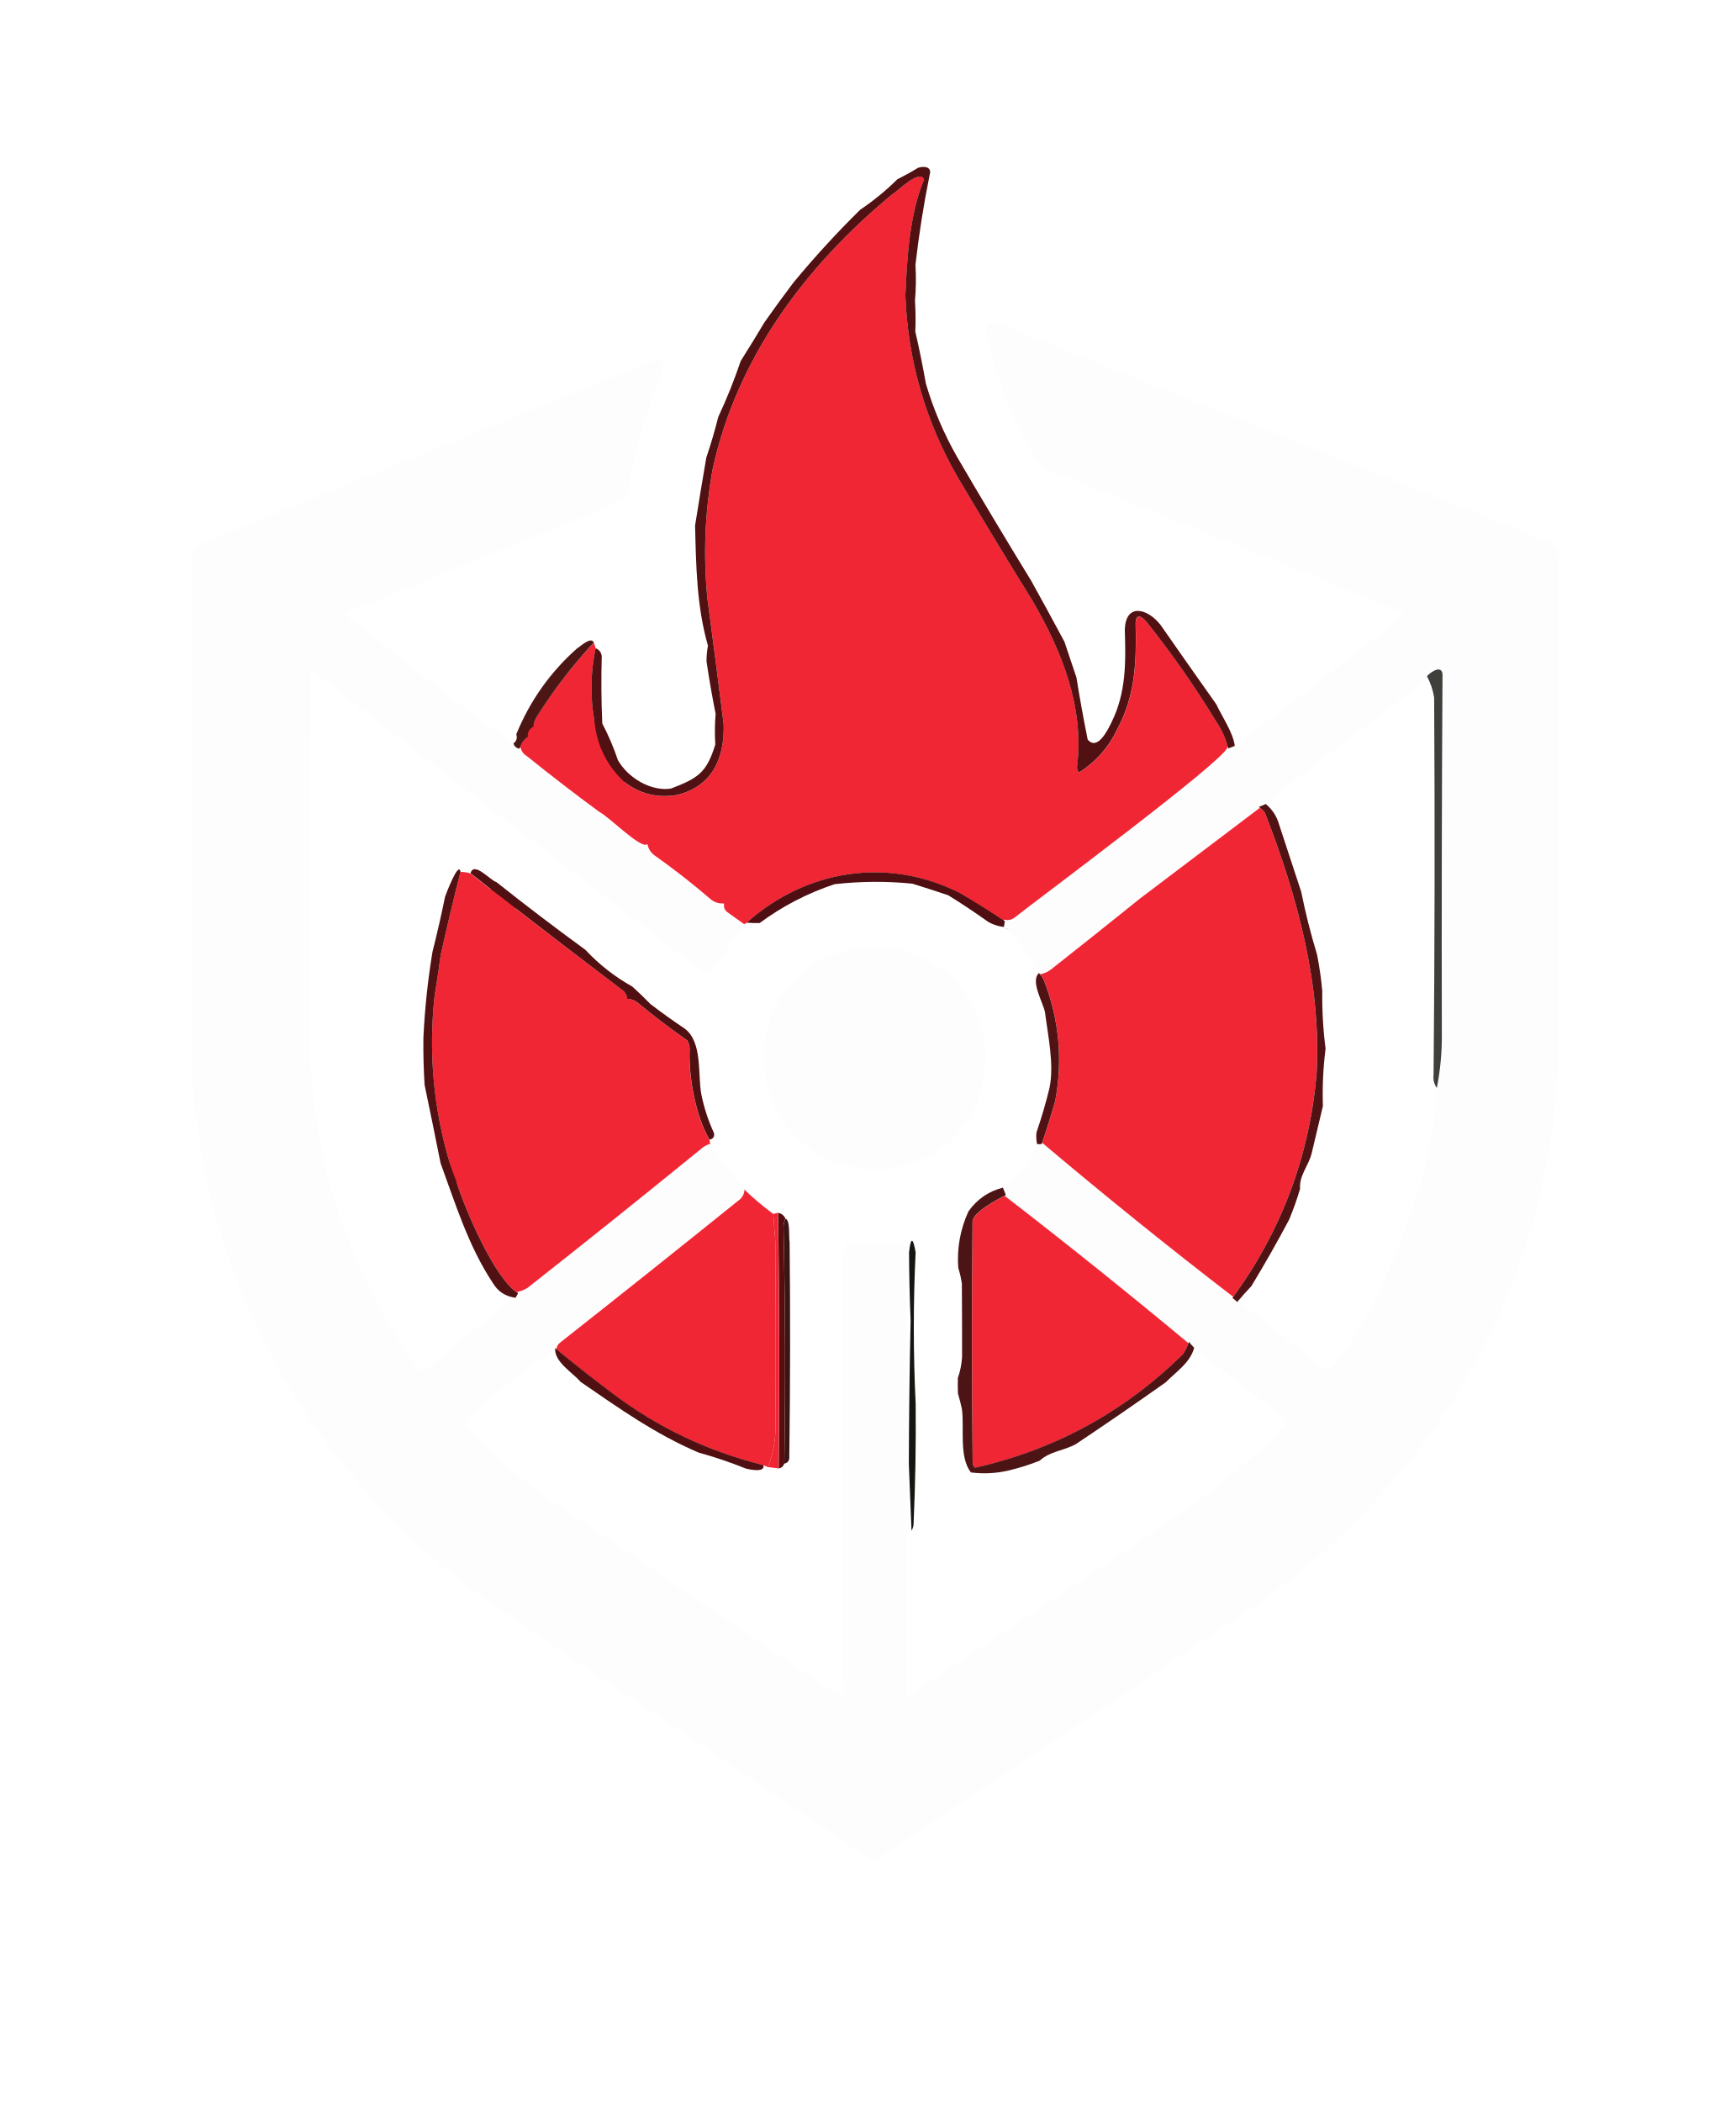
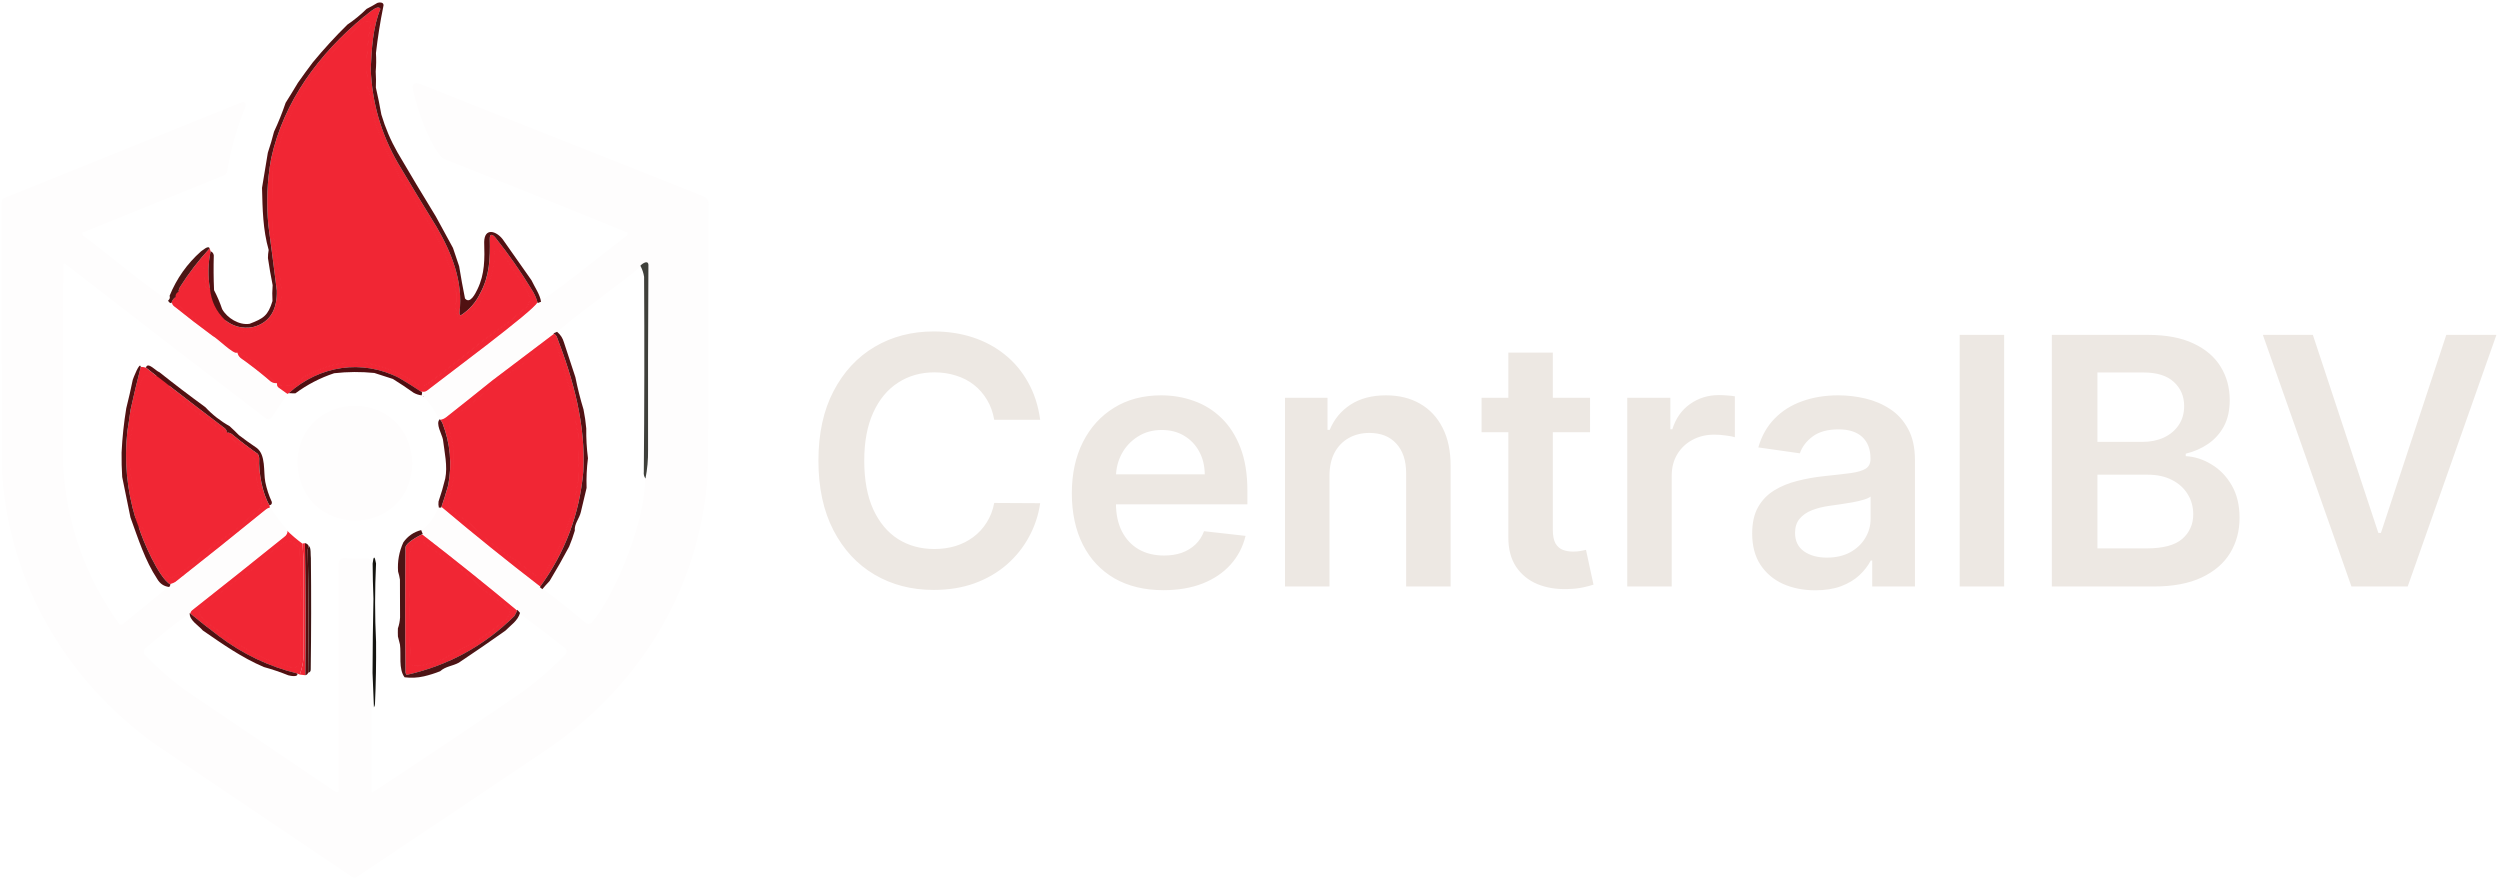
- <svg xmlns="http://www.w3.org/2000/svg" width="332" height="402" viewBox="0 0 332 402" fill="none">
+ <svg xmlns="http://www.w3.org/2000/svg" width="925" height="326" viewBox="36 31 925 326" fill="none">
  <path d="M192.412 228.577C204.254 237.721 215.917 247.074 227.42 256.648C227.15 257.468 226.77 258.248 226.3 258.968C215.097 270.013 201.824 277.265 186.49 280.717C186.17 280.406 186.03 280.006 186.05 279.546C185.88 264.21 185.88 248.865 186.03 233.529C186.24 231.788 190.911 229.287 192.412 228.577ZM187.32 253.006C187.41 260.849 187.61 268.692 187.921 276.525C188.601 277.705 190.441 277.415 191.561 277.405C194.422 276.595 197.283 275.735 200.123 274.814C203.744 272.553 207.505 270.543 211.386 268.782C215.597 266.091 219.608 263.16 223.419 259.969C225.359 257.378 224.959 256.848 222.649 254.867C220.088 253.066 217.558 251.236 215.057 249.365C212.106 246.324 208.936 243.533 205.555 240.982C201.054 237.871 196.643 234.649 192.332 231.318C189.581 230.938 188.171 233.059 187.66 235.49C187.72 241.322 187.6 247.164 187.32 253.006Z" fill-rule="evenodd" clip-rule="evenodd" fill="#F12634" />
  <path d="M119.963 190.99C120.693 191.04 121.343 191.28 121.922 191.72C124.991 194.271 128.16 196.691 131.429 198.972C131.699 199.442 131.859 199.942 131.899 200.482C131.649 205.693 132.999 213.464 135.698 217.955C135.758 218.295 135.818 218.645 135.888 218.985C135.318 219.145 134.808 219.415 134.368 219.795C123.332 228.797 112.225 237.689 101.049 246.49C100.439 246.86 99.789 247.14 99.1 247.31C94.711 244.79 88.783 230.957 87.283 225.887C87.963 225.837 88.513 226.067 88.933 226.577C89.573 228.527 90.292 230.447 91.112 232.338C92.192 234.228 97.1 245.22 99.279 244.81C100.209 244.38 101.129 243.93 102.049 243.48C106.357 240.579 110.346 237.299 114.025 233.628C117.504 231.057 120.993 228.497 124.502 225.957C126.841 223.616 129.32 221.446 131.949 219.445C134.319 216.485 131.809 212.624 131.12 209.464C130.94 206.853 130.8 204.243 130.72 201.632C128.79 198.902 126.391 196.651 123.552 194.881C122.232 193.671 121.043 192.37 119.963 190.99Z" fill-rule="evenodd" clip-rule="evenodd" fill="#F12634" />
  <path d="M138.207 173.036C136.187 170.846 134.107 168.696 131.967 166.576C130.167 165.636 125.617 161.146 123.627 161.766C122.107 162.316 116.247 156.336 114.487 155.476C115.157 154.146 112.587 152.646 111.937 151.676C109.787 150.066 107.617 148.516 105.417 147.006C103.277 144.815 101.597 144.145 100.927 140.895C100.867 139.985 101.227 139.345 102.007 138.965C102.677 138.925 103.177 138.615 103.517 138.035C105.237 135.425 107.017 132.875 108.877 130.375C110.037 128.985 110.947 129.085 111.617 130.665C111.637 132.905 111.827 135.125 112.197 137.335C112.517 137.965 113.007 138.165 113.687 137.925C114.137 142.415 115.977 146.215 119.207 149.346C119.147 152.936 124.997 153.106 127.487 153.836C129.807 153.486 131.987 152.756 134.047 151.636C138.177 149.476 140.457 142.865 140.147 138.455C139.417 131.425 138.367 124.435 137.007 117.495C136.797 109.815 136.677 102.145 136.657 94.465C137.937 90.225 139.097 85.935 140.107 81.615C141.347 78.315 142.697 75.055 144.147 71.835C146.377 67.704 148.787 63.704 151.367 59.844C151.947 59.084 152.617 58.404 153.377 57.824C157.277 51.214 163.468 45.744 168.898 40.394C169.768 39.324 172.018 37.964 173.098 39.444C172.298 44.734 171.778 50.064 171.518 55.424C171.818 58.104 172.008 60.784 172.078 63.474C172.978 65.714 173.408 68.024 173.388 70.424C173.898 72.775 174.478 75.105 175.128 77.415C176.168 79.775 177.098 82.175 177.908 84.615C180.128 88.755 182.228 92.945 184.218 97.205C185.168 98.285 186.068 99.415 186.908 100.585C191.618 108.625 196.708 116.425 200.708 124.885C201.008 126.695 201.658 128.365 202.678 129.895C203.478 132.875 204.158 135.875 204.718 138.925C204.888 140.755 204.828 142.595 204.528 144.425C205.338 147.996 204.718 150.166 209.338 147.726C212.658 144.515 215.138 140.725 216.758 136.375C216.988 135.015 217.378 133.715 217.938 132.455C218.178 129.695 219.528 127.215 218.728 124.385C219.438 121.255 222.138 125.595 223.048 126.395C225.118 129.635 227.268 132.805 229.498 135.925C230.898 139.065 233.288 140.905 230.948 144.365C228.768 146.196 226.608 148.046 224.478 149.936C221.278 152.126 218.138 154.386 215.058 156.716C208.798 161.756 202.478 166.716 196.098 171.596C194.618 172.476 192.778 174.426 190.928 173.466C185.038 169.296 178.548 166.566 171.448 165.276C163.088 164.286 155.937 166.356 148.657 170.286C147.017 171.646 145.237 172.806 143.337 173.776C141.557 173.806 139.847 173.556 138.207 173.036ZM201.728 216.986C202.538 213.846 203.288 210.676 203.978 207.496C203.988 204.176 203.968 200.836 203.908 197.486C203.278 194.776 202.688 192.066 202.148 189.346C202.048 186.876 203.118 185.056 205.358 183.876C211.718 180.076 216.638 174.486 222.568 170.076C225.118 168.626 227.558 167.006 229.888 165.226C232.388 162.736 235.058 160.456 237.878 158.396C240.808 156.496 242.168 159.216 242.868 161.616C244.078 165.976 245.378 170.316 246.778 174.636C247.358 177.646 248.058 180.636 248.868 183.596C248.848 186.286 249.188 188.916 249.898 191.506C250.068 195.156 250.178 198.826 250.228 202.486C249.988 204.776 249.858 207.076 249.858 209.376C249.238 211.986 248.878 214.636 248.768 217.326C247.248 222.037 245.588 226.707 243.768 231.327C242.038 235.137 240.078 238.817 237.888 242.377C236.888 243.867 235.568 244.307 233.918 243.707C231.738 242.227 229.668 240.597 227.708 238.837C225.198 237.347 222.778 235.737 220.428 234.017C216.678 231.207 213.188 228.107 209.938 224.707C207.768 223.137 205.598 221.577 203.418 220.017C202.558 219.177 201.988 218.167 201.728 216.986ZM94.057 170.216C95.537 171.306 96.987 172.416 98.407 173.566C97.447 175.106 100.767 176.846 101.507 177.916C106.987 182.116 112.487 186.256 118.037 190.336C118.627 190.706 119.267 190.936 119.957 190.996C121.037 192.376 122.227 193.676 123.547 194.886C126.387 196.656 128.787 198.906 130.717 201.636C130.797 204.246 130.937 206.856 131.117 209.466C131.807 212.626 134.317 216.486 131.947 219.447C129.317 221.447 126.837 223.617 124.497 225.957C120.987 228.497 117.497 231.057 114.017 233.627C110.337 237.297 106.347 240.577 102.037 243.477C101.117 243.927 100.197 244.377 99.267 244.807C97.087 245.217 92.177 234.227 91.097 232.337C90.277 230.447 89.557 228.527 88.917 226.577C88.497 226.067 87.947 225.837 87.267 225.887C86.877 224.907 86.517 223.927 86.167 222.937C87.027 222.897 87.327 222.437 87.077 221.547C86.407 218.857 85.737 216.166 85.057 213.486C84.787 210.146 84.457 206.806 84.037 203.486C83.927 200.156 83.937 196.826 84.087 193.496C84.847 190.886 85.167 188.216 85.077 185.496C85.727 181.886 86.467 178.276 87.267 174.666C87.777 173.266 88.367 171.916 89.047 170.596C90.557 168.906 92.417 171.686 94.057 170.216ZM109.857 258.017C109.987 256.797 110.517 255.797 111.467 255.007C117.487 250.627 122.997 245.577 129.357 241.667C132.687 238.347 136.197 235.277 139.897 232.447C140.987 231.747 142.167 231.337 143.447 231.197C144.617 231.967 145.767 232.767 146.897 233.607C147.027 239.237 147.217 244.867 147.457 250.487C147.147 258.487 146.997 266.487 147.017 274.497C147.377 277.147 146.237 278.277 143.617 277.857C140.637 276.817 137.627 275.827 134.597 274.897C129.667 272.667 124.977 270.037 120.497 267.007C117.977 265.157 115.427 263.337 112.867 261.547C111.537 260.627 110.537 259.447 109.857 258.017ZM187.308 252.987C187.588 247.147 187.708 241.307 187.648 235.477C188.158 233.047 189.568 230.927 192.318 231.307C196.628 234.637 201.038 237.857 205.538 240.967C208.918 243.517 212.088 246.307 215.038 249.347C217.538 251.217 220.068 253.047 222.628 254.847C224.938 256.827 225.338 257.357 223.398 259.947C219.588 263.137 215.578 266.067 211.368 268.757C207.488 270.517 203.728 272.527 200.108 274.787C197.268 275.707 194.408 276.567 191.548 277.377C190.428 277.387 188.588 277.677 187.908 276.497C187.598 268.667 187.398 260.827 187.308 252.987Z" fill-rule="evenodd" clip-rule="evenodd" fill="#F12634" stroke-width="0.5" stroke="#F12634" />
  <path d="M234.956 143.148C233.976 145.958 199.274 171.709 194.084 175.8C193.504 176.18 192.864 176.31 192.184 176.2C189.404 174.329 186.554 172.549 183.654 170.839C169.893 163.819 154.203 166.279 142.812 176.5C142.562 176.63 142.312 176.75 142.062 176.88C141.022 176.13 139.972 175.38 138.902 174.619C138.412 174.219 138.192 173.699 138.222 173.069C139.862 173.589 141.572 173.839 143.352 173.809C145.252 172.839 147.032 171.679 148.672 170.319C155.953 166.389 163.103 164.319 171.463 165.309C178.564 166.599 185.054 169.329 190.944 173.499C192.794 174.459 194.634 172.509 196.114 171.629C202.495 166.749 208.815 161.789 215.075 156.748C218.155 154.418 221.295 152.158 224.495 149.968C226.626 148.078 228.786 146.228 230.966 144.398C233.306 140.938 230.916 139.097 229.516 135.957C227.286 132.837 225.135 129.667 223.065 126.427C222.155 125.627 219.455 121.286 218.745 124.417C219.545 127.247 218.195 129.727 217.955 132.487C217.395 133.747 217.005 135.047 216.775 136.407C215.155 140.758 212.675 144.548 209.355 147.758C204.735 150.198 205.355 148.028 204.545 144.458C204.845 142.628 204.905 140.788 204.735 138.957C204.175 135.907 203.495 132.907 202.695 129.927C201.675 128.397 201.025 126.727 200.725 124.917C196.724 116.456 191.634 108.656 186.924 100.615C186.084 99.445 185.184 98.315 184.234 97.235C182.244 92.975 180.144 88.785 177.924 84.644C177.114 82.204 176.183 79.804 175.143 77.444C174.493 75.134 173.913 72.804 173.403 70.454C173.423 68.053 172.993 65.743 172.093 63.503C172.023 60.813 171.833 58.133 171.533 55.453C171.793 50.092 172.313 44.762 173.113 39.472C172.033 37.992 169.783 39.352 168.913 40.422C163.483 45.772 157.293 51.242 153.393 57.853C152.633 58.433 151.963 59.113 151.382 59.873C148.802 63.733 146.392 67.733 144.162 71.864C142.712 75.084 141.362 78.344 140.122 81.644C139.112 85.964 137.952 90.255 136.672 94.495C136.692 102.175 136.812 109.846 137.022 117.526C138.382 124.467 139.432 131.457 140.162 138.487C140.472 142.898 138.192 149.508 134.062 151.668C132.002 152.788 129.822 153.518 127.501 153.868C125.011 153.138 119.161 152.968 119.221 149.378C122.251 151.818 125.681 152.708 129.512 152.038C136.222 150.418 138.622 145.028 138.422 138.517C137.422 130.497 136.382 122.486 135.312 114.486C134.492 106.166 134.832 97.895 136.322 89.675C141.012 68.363 154.033 50.932 170.623 37.202C171.693 36.622 175.803 32.291 176.764 34.291C173.963 41.022 173.503 49.272 173.183 56.513C173.663 68.954 177.014 80.554 183.234 91.335C187.934 99.275 192.704 107.156 197.564 114.996C203.125 124.577 207.425 135.267 206.035 146.568C205.975 147.028 206.105 147.418 206.425 147.738C209.665 145.668 212.115 142.878 213.765 139.377C217.175 132.947 217.395 126.607 217.235 119.486C217.155 117.066 218.475 117.826 219.465 119.116C224.265 125.137 228.656 131.447 232.666 138.027C233.736 139.607 234.496 141.318 234.956 143.148Z" fill-rule="evenodd" clip-rule="evenodd" fill="#F12634" />
  <path d="M240.763 154.328C241.273 154.608 241.683 155.008 241.983 155.508C248.124 171.33 252.805 188.373 251.825 205.495C250.425 221.237 245.064 235.479 235.743 248.231C223.351 238.7 211.189 228.898 199.247 218.807C200.197 216.067 201.068 213.286 201.858 210.476C203.298 202.685 202.608 195.094 199.767 187.702C199.527 187.102 199.177 186.562 198.737 186.092C199.537 185.982 200.267 185.672 200.908 185.172C206.618 180.671 212.299 176.141 217.96 171.58C225.571 165.829 233.172 160.078 240.763 154.328ZM201.738 216.997C201.998 218.177 202.568 219.187 203.428 220.027C205.608 221.587 207.779 223.148 209.949 224.718C213.199 228.118 216.69 231.219 220.44 234.029C222.791 235.749 225.211 237.36 227.721 238.85C229.682 240.61 231.752 242.24 233.932 243.721C235.583 244.321 236.903 243.881 237.903 242.39C240.093 238.83 242.053 235.149 243.784 231.339C245.604 226.718 247.264 222.047 248.784 217.337C248.894 214.646 249.255 211.996 249.875 209.386C249.875 207.085 250.005 204.785 250.245 202.495C250.195 198.834 250.085 195.164 249.915 191.513C249.205 188.923 248.864 186.292 248.884 183.602C248.074 180.641 247.374 177.651 246.794 174.641C245.394 170.32 244.094 165.979 242.884 161.619C242.184 159.218 240.823 156.498 237.893 158.398C235.072 160.459 232.402 162.739 229.902 165.229C227.571 167.009 225.131 168.63 222.581 170.08C216.65 174.491 211.729 180.081 205.368 183.882C203.128 185.062 202.058 186.882 202.158 189.353C202.698 192.073 203.288 194.783 203.918 197.494C203.978 200.844 203.998 204.185 203.988 207.505C203.298 210.686 202.548 213.856 201.738 216.997ZM142.139 227.268C143.939 229.018 145.86 230.649 147.9 232.159C148.02 233.929 148.16 235.699 148.3 237.48C148.38 248.811 148.39 260.153 148.32 271.495C148.48 274.635 148.01 277.675 146.91 280.596C146.6 280.466 146.29 280.336 145.98 280.206C135.358 277.575 125.697 272.965 116.975 266.354C113.295 263.593 109.694 260.743 106.174 257.833C106.294 257.292 106.574 256.862 107.014 256.532C118.376 247.581 129.687 238.57 140.959 229.488C141.759 228.958 142.159 228.218 142.139 227.268ZM109.854 258.033C110.534 259.463 111.535 260.643 112.865 261.563C115.425 263.353 117.976 265.174 120.496 267.024C124.977 270.054 129.667 272.685 134.598 274.915C137.628 275.845 140.639 276.835 143.619 277.875C146.24 278.296 147.38 277.165 147.02 274.515C147 266.504 147.15 258.503 147.46 250.502C147.22 244.881 147.03 239.25 146.9 233.619C145.77 232.779 144.619 231.979 143.449 231.209C142.169 231.349 140.989 231.759 139.899 232.459C136.198 235.289 132.688 238.36 129.357 241.68C122.996 245.591 117.485 250.642 111.465 255.022C110.514 255.812 109.984 256.812 109.854 258.033Z" fill-rule="evenodd" clip-rule="evenodd" fill="#F12634" />
  <path d="M88.074 166.75C88.733 166.75 89.372 166.849 90.001 167.039C91.359 168.099 92.717 169.169 94.056 170.248C92.418 171.718 90.56 168.939 89.052 170.628C88.373 171.948 87.784 173.297 87.275 174.697C86.476 178.305 85.737 181.914 85.088 185.523C85.178 188.242 84.858 190.911 84.099 193.52C83.949 196.849 83.939 200.177 84.049 203.506C84.469 206.825 84.798 210.164 85.068 213.503C85.747 216.182 86.416 218.871 87.085 221.56C87.335 222.449 87.035 222.909 86.176 222.949C82.941 212.353 81.922 201.537 83.121 190.511C83.55 187.902 83.939 185.283 84.289 182.664C85.467 177.336 86.726 172.028 88.074 166.75Z" fill-rule="evenodd" clip-rule="evenodd" fill="#F12634" />
  <path d="M147.9 232.144C148.2 232.084 148.51 232.014 148.81 231.954C149.06 248.249 149.1 264.543 148.94 280.837C148.27 280.737 147.59 280.657 146.91 280.587C148.01 277.666 148.48 274.626 148.32 271.485C148.39 260.142 148.38 248.799 148.3 237.466C148.16 235.685 148.02 233.915 147.9 232.144Z" fill-rule="evenodd" clip-rule="evenodd" fill="#F12634" />
  <path d="M113.592 122.892C113.702 123.251 113.822 123.611 113.942 123.97C112.952 128.614 112.881 133.269 113.712 137.933C113.032 138.173 112.541 137.973 112.221 137.344C111.851 135.136 111.661 132.919 111.641 130.682C110.97 129.104 110.059 129.004 108.899 130.392C107.037 132.889 105.256 135.436 103.535 138.043C103.194 138.622 102.694 138.932 102.023 138.972C102.093 138.262 102.314 137.613 102.694 137.024C105.896 131.98 109.529 127.266 113.592 122.892Z" fill-rule="evenodd" clip-rule="evenodd" fill="#F12634" />
  <path d="M98.411 173.583C105.279 178.886 112.176 184.159 119.103 189.392C119.624 189.802 119.914 190.341 119.984 190.99C119.294 190.93 118.653 190.7 118.062 190.331C112.506 186.256 107 182.122 101.515 177.928C100.774 176.859 97.45 175.121 98.411 173.583Z" fill-rule="evenodd" clip-rule="evenodd" fill="#F12634" />
  <path d="M100.937 140.901C101.607 144.154 103.287 144.824 105.427 147.016C107.626 148.527 109.796 150.079 111.946 151.69C112.596 152.661 115.165 154.162 114.496 155.493C109.786 152.03 105.157 148.457 100.597 144.784C99.967 144.414 99.557 143.873 99.367 143.183C99.637 142.232 100.157 141.471 100.937 140.901Z" fill-rule="evenodd" clip-rule="evenodd" fill="#F12634" />
  <path d="M123.637 161.783C125.626 161.163 130.174 165.656 131.974 166.597C134.113 168.718 136.192 170.869 138.212 173.061C137.402 173.061 136.652 172.831 135.982 172.371C132.414 169.288 128.705 166.386 124.856 163.664C124.256 163.164 123.857 162.534 123.637 161.783Z" fill-rule="evenodd" clip-rule="evenodd" fill="#F12634" />
  <path d="M191.996 177.288C192.486 177.247 192.885 177.42 193.191 177.805C192.742 177.754 192.343 177.582 191.996 177.288Z" fill-rule="evenodd" clip-rule="evenodd" fill="#7A5859" />
  <path d="M98.197 142.177C98.377 142.747 98.767 143.087 99.377 143.187C99.567 143.877 99.977 144.417 100.607 144.787C105.167 148.457 109.797 152.027 114.508 155.487C116.268 156.347 122.128 162.327 123.648 161.777C123.868 162.527 124.268 163.157 124.868 163.657C128.718 166.377 132.428 169.277 135.999 172.357C136.669 172.817 137.419 173.047 138.229 173.047C138.199 173.677 138.419 174.197 138.909 174.597C139.979 175.357 141.029 176.107 142.069 176.858C140.019 179.728 138.039 182.658 136.139 185.638C135.669 185.938 135.178 185.968 134.678 185.728C109.937 166.817 85.276 147.817 60.675 128.717C60.165 128.177 59.675 128.157 59.195 128.647C59.005 153.587 58.975 178.538 59.125 203.498C60.425 225.128 67.436 244.739 80.126 262.309C80.916 262.559 81.596 262.339 82.156 261.659C87.656 257.139 93.147 252.649 98.627 248.199C98.787 247.909 98.947 247.619 99.107 247.319C99.797 247.149 100.447 246.869 101.057 246.499C112.237 237.699 123.348 228.808 134.388 219.808C134.828 219.428 135.338 219.158 135.909 218.998C137.739 221.938 139.829 224.698 142.159 227.268C142.179 228.218 141.779 228.958 140.979 229.488C129.708 238.569 118.398 247.579 107.037 256.529C106.597 256.859 106.317 257.289 106.197 257.829C102.417 259.899 93.147 267.629 89.386 270.879C88.806 271.669 88.776 272.479 89.296 273.309C94.007 278.249 99.127 282.729 104.647 286.749C122.928 299.14 141.229 311.52 159.53 323.88C161.23 324.79 161.89 324.26 161.51 322.28C161.49 294.609 161.5 266.979 161.55 239.389C161.69 238.289 162.31 237.739 163.43 237.749C166.14 237.959 168.85 237.989 171.57 237.839C172.21 237.779 172.71 237.999 173.09 238.509C173.24 266.829 173.29 295.159 173.23 323.5C173.19 323.94 173.31 324.32 173.6 324.64C192.371 312.34 211.032 299.83 229.563 287.119C235.313 282.909 240.653 278.229 245.573 273.069C246.223 272.029 246.033 271.159 245.013 270.459C239.563 266.119 234.033 261.889 228.423 257.779C228.073 257.409 227.743 257.029 227.423 256.639C215.922 247.069 204.262 237.719 192.421 228.578C192.241 228.098 192.051 227.618 191.851 227.148C194.771 226.378 197.431 221.508 198.401 218.818C198.691 218.818 198.981 218.808 199.261 218.808C211.202 228.898 223.362 238.699 235.753 248.229C236.073 248.469 236.373 248.729 236.663 248.999C242.113 253.109 247.453 257.369 252.674 261.769C253.534 262.229 254.344 262.169 255.114 261.589C264.664 250.249 275.405 222.078 274.855 208.068C275.545 204.588 275.865 201.058 275.815 197.498C275.765 174.827 275.805 152.147 275.945 129.477C276.135 126.947 273.835 128.357 272.965 129.327C268.614 133.477 243.993 150.957 242.123 153.767C241.673 153.957 241.223 154.147 240.773 154.337C233.183 160.087 225.582 165.837 217.972 171.587C212.312 176.147 206.632 180.678 200.921 185.178C200.281 185.678 199.551 185.988 198.751 186.098C197.281 183.078 195.431 180.318 193.191 177.808C192.891 177.428 192.501 177.258 192.021 177.298C192.081 176.928 192.131 176.547 192.191 176.177C192.871 176.287 193.511 176.157 194.091 175.777C199.281 171.687 233.983 145.937 234.963 143.127C235.383 142.967 235.793 142.797 236.213 142.637C246.993 135.277 257.034 126.747 267.454 118.857C268.244 118.437 268.584 117.797 268.474 116.927C245.703 107.616 222.872 98.446 199.971 89.396C195.091 84.566 190.561 71.316 189.151 64.466C188.531 62.316 189.251 61.596 191.321 62.276C226.083 76.146 260.964 89.816 295.726 103.696C297.576 104.296 298.296 105.556 297.896 107.496C297.896 139.497 297.856 171.497 297.776 203.498C295.846 246.239 273.965 283.439 238.973 307.6C215.172 323.64 191.351 339.61 167.49 355.52C167.08 355.56 166.7 355.45 166.36 355.22C142.069 338.82 117.768 322.44 93.447 306.08C60.625 282.449 39.914 247.029 37.054 206.498C36.874 173.497 36.804 140.497 36.834 107.496C36.774 106.536 36.884 105.606 37.184 104.696C66.435 92.906 95.697 81.116 124.978 69.306C126.168 68.716 126.728 69.046 126.648 70.286C123.438 78.066 121.158 86.106 119.798 94.406C119.688 94.856 119.448 95.226 119.078 95.516C101.487 102.626 83.896 109.746 66.315 116.877C66.055 117.587 66.255 118.167 66.895 118.607C73.186 123.067 92.957 139.707 98.197 142.177ZM146.289 202.008C147.249 174.727 187.251 174.177 188.311 202.498C187.371 230.518 147.149 230.268 146.289 202.008Z" fill-rule="evenodd" clip-rule="evenodd" fill="#FEFDFD" stroke-width="0.5" stroke="#FEFDFD" />
  <path d="M191.832 227.13C192.032 227.6 192.222 228.08 192.402 228.56C190.902 229.271 186.23 231.771 186.02 233.512C185.87 248.847 185.87 264.192 186.04 279.527C186.02 279.987 186.16 280.388 186.48 280.698C201.816 277.247 215.091 269.994 226.295 258.95C226.765 258.23 227.145 257.45 227.415 256.63C227.735 257.02 228.066 257.4 228.416 257.77C227.595 260.701 225.004 262.292 222.974 264.362C217.301 268.384 211.569 272.325 205.777 276.186C203.526 277.437 200.805 277.547 198.875 279.347C196.904 280.137 194.883 280.768 192.832 281.248C190.481 281.788 188.101 281.898 185.7 281.598C183.379 278.537 184.489 273.165 183.989 269.474C183.769 268.474 183.519 267.473 183.229 266.483C183.189 265.503 183.189 264.512 183.219 263.522C183.669 262.222 183.939 260.881 184.019 259.501C184.029 254.819 184.009 250.148 183.979 245.476C183.829 244.456 183.599 243.455 183.289 242.475C183.019 238.704 183.669 235.103 185.239 231.671C186.89 229.341 189.091 227.83 191.832 227.13Z" fill-rule="evenodd" clip-rule="evenodd" fill="#4C1415" />
  <path d="M135.719 217.955C133.018 213.464 131.668 205.694 131.918 200.483C131.878 199.943 131.718 199.443 131.448 198.973C128.177 196.693 125.006 194.273 121.935 191.722C121.355 191.282 120.705 191.042 119.974 190.992C119.904 190.342 119.614 189.802 119.094 189.392C112.172 184.152 105.28 178.871 98.418 173.561C96.998 172.411 95.547 171.301 94.067 170.21C92.727 169.13 91.366 168.06 90.006 167C90.646 164.64 93.807 168.41 94.947 168.69C100.529 173.131 106.21 177.451 111.972 181.651C114.593 184.462 117.584 186.802 120.955 188.682C122.145 189.762 123.305 190.882 124.426 192.032C126.546 193.653 128.727 195.213 130.947 196.703C134.448 199.303 133.418 205.564 134.158 209.344C134.679 211.894 135.479 214.334 136.569 216.695C136.689 217.395 136.409 217.815 135.719 217.955ZM106.19 257.818C109.711 260.728 113.312 263.579 116.994 266.339C125.716 272.949 135.379 277.56 146.002 280.19C146.462 281.71 143.311 281.03 142.671 280.86C139.71 279.67 136.699 278.65 133.618 277.8C125.406 274.299 118.364 269.309 111.052 264.279C109.521 262.468 105.97 260.478 106.19 257.818Z" fill-rule="evenodd" clip-rule="evenodd" fill="#501011" />
  <path d="M240.763 154.335C241.213 154.145 241.663 153.955 242.113 153.765C243.374 154.815 244.224 156.125 244.664 157.695C246.085 161.985 247.495 166.276 248.896 170.576C249.706 174.596 250.706 178.576 251.907 182.516C252.367 184.826 252.707 187.146 252.917 189.497C252.867 193.197 253.077 196.887 253.548 200.547C253.087 204.187 252.917 207.857 253.037 211.537C252.327 214.518 251.617 217.498 250.907 220.488C250.366 222.858 248.436 224.848 248.676 227.338C248.085 229.348 247.385 231.328 246.575 233.258C244.294 237.558 241.883 241.789 239.362 245.959C238.422 246.949 237.521 247.959 236.651 248.999C236.361 248.729 236.061 248.469 235.741 248.229C245.064 235.478 250.426 221.238 251.827 205.497C252.807 188.377 248.125 171.336 241.983 155.515C241.683 155.015 241.273 154.615 240.763 154.335ZM198.726 186.096C199.167 186.566 199.517 187.106 199.757 187.706C202.598 195.097 203.288 202.687 201.848 210.477C201.057 213.288 200.187 216.068 199.237 218.808C198.956 218.808 198.666 218.818 198.376 218.818C198.206 218.068 198.166 217.318 198.256 216.558C199.217 213.768 200.047 210.937 200.737 208.077C201.677 203.597 200.447 198.127 199.887 193.617C199.537 191.757 197.016 187.626 198.726 186.096Z" fill-rule="evenodd" clip-rule="evenodd" fill="#511214" />
  <path d="M274.826 208.075C274.306 207.335 274.096 206.495 274.206 205.565C274.426 181.518 274.466 157.482 274.316 133.436C274.096 131.985 273.637 130.615 272.938 129.315C273.807 128.344 276.104 126.934 275.914 129.465C275.775 152.141 275.735 174.827 275.785 197.503C275.834 201.063 275.515 204.594 274.826 208.075Z" fill-rule="evenodd" clip-rule="evenodd" fill="#3F403B" />
  <path d="M192.195 176.164C192.135 176.533 192.085 176.913 192.025 177.282C190.965 177.162 189.965 176.843 189.045 176.324C186.535 174.527 183.975 172.83 181.365 171.213C179.085 170.444 176.795 169.706 174.505 168.997C169.545 168.498 164.585 168.538 159.636 169.097C154.466 170.814 149.686 173.289 145.306 176.523C144.486 176.543 143.656 176.523 142.826 176.464C154.216 166.262 169.905 163.806 183.665 170.814C186.565 172.521 189.415 174.297 192.195 176.164Z" fill-rule="evenodd" clip-rule="evenodd" fill="#4F0E11" />
  <path d="M173.836 279.967C173.866 270.818 173.977 261.678 174.178 252.539C173.997 248.189 173.896 243.839 173.876 239.489C174.209 236.57 174.632 236.57 175.135 239.499C174.672 249.169 174.672 258.848 175.145 268.518C175.216 276.167 175.085 283.807 174.743 291.447C174.722 291.917 174.591 292.337 174.35 292.737C174.168 288.497 173.997 284.237 173.836 279.967Z" fill-rule="evenodd" clip-rule="evenodd" fill="#151511" />
  <path d="M113.577 122.886C109.522 127.265 105.896 131.984 102.7 137.033C102.32 137.623 102.1 138.273 102.03 138.983C101.251 139.363 100.892 140.003 100.952 140.913C100.173 141.483 99.653 142.242 99.384 143.192C98.774 143.092 98.385 142.752 98.205 142.182C98.784 141.763 98.974 141.173 98.754 140.423C101.361 134.044 105.227 128.575 110.361 124.016C110.96 123.676 113.057 121.646 113.577 122.886Z" fill-rule="evenodd" clip-rule="evenodd" fill="#4B1614" />
  <path d="M148.836 231.954C149.489 232.074 149.953 232.434 150.23 233.044C150.023 233.515 149.904 234.005 149.855 234.515C150.201 249.649 150.25 264.773 150.013 279.907C149.845 280.417 149.499 280.727 148.964 280.837C149.123 264.543 149.083 248.249 148.836 231.954Z" fill-rule="evenodd" clip-rule="evenodd" fill="#570D0F" />
  <path d="M150.237 233.08C151.186 233.27 150.854 236.738 151.03 237.518C151.176 251.193 151.157 264.858 150.971 278.533C151.03 279.303 150.717 279.763 150.022 279.913C150.257 264.788 150.208 249.674 149.865 234.549C149.914 234.039 150.032 233.549 150.237 233.08Z" fill-rule="evenodd" clip-rule="evenodd" fill="#3B1513" />
  <path d="M236.185 142.647C235.765 142.807 235.355 142.977 234.935 143.137C234.475 141.307 233.715 139.597 232.645 138.018C228.636 131.438 224.246 125.129 219.447 119.11C218.457 117.82 217.137 117.06 217.217 119.48C217.377 126.599 217.157 132.938 213.748 139.367C212.098 142.867 209.648 145.657 206.408 147.726C206.089 147.407 205.959 147.017 206.019 146.557C207.408 135.258 203.109 124.569 197.55 114.99C192.69 107.151 187.921 99.272 183.221 91.333C177.002 80.554 173.653 68.956 173.173 56.517C173.493 49.278 173.953 41.029 176.752 34.3C175.792 32.3 171.683 36.629 170.613 37.209C154.025 50.938 141.007 68.366 136.318 89.673C134.828 97.892 134.488 106.161 135.308 114.48C136.378 122.479 137.417 130.488 138.417 138.508C138.617 145.017 136.218 150.406 129.508 152.026C125.679 152.696 122.249 151.806 119.22 149.366C115.99 146.237 114.15 142.437 113.7 137.948C112.871 133.278 112.941 128.619 113.93 123.969C114.62 124.249 115.01 124.759 115.1 125.519C114.98 129.799 115.01 134.078 115.2 138.358C116.38 140.617 117.38 142.957 118.19 145.367C120.06 148.706 124.499 151.416 128.349 150.806C133.498 148.826 135.158 147.806 136.817 142.387C136.697 140.427 136.717 138.468 136.877 136.508C136.208 133.178 135.628 129.839 135.138 126.479C135.138 125.479 135.228 124.479 135.408 123.489C133.248 115.9 133.148 108.341 132.948 100.512C133.638 96.172 134.348 91.843 135.098 87.513C135.968 84.944 136.727 82.354 137.387 79.734C139.017 76.255 140.447 72.685 141.677 69.046C143.217 66.606 144.726 64.136 146.216 61.646C148.006 59.097 149.846 56.577 151.726 54.087C155.755 49.208 160.024 44.548 164.534 40.109C167.084 38.389 169.453 36.449 171.643 34.289C172.993 33.61 174.313 32.88 175.602 32.09C176.692 31.73 178.332 31.83 177.812 33.47C176.662 39.159 175.762 44.878 175.103 50.638C175.242 52.917 175.212 55.197 175.013 57.477C175.133 59.457 175.162 61.426 175.073 63.406C175.842 66.716 176.512 70.045 177.102 73.385C178.552 78.284 180.542 82.954 183.071 87.393C187.711 95.343 192.44 103.232 197.25 111.081C199.399 114.95 201.509 118.83 203.599 122.729C204.369 124.999 205.129 127.269 205.889 129.539C206.528 133.518 207.248 137.488 208.048 141.437C209.948 143.717 211.978 139.417 212.638 138.068C215.417 132.368 215.337 126.719 215.147 120.51C215.267 115.16 219.557 116.4 221.966 119.49C225.506 124.569 229.066 129.639 232.645 134.688C233.755 137.058 235.855 140.087 236.185 142.647ZM88.084 166.734C86.734 172.014 85.474 177.323 84.294 182.652C83.944 185.272 83.554 187.892 83.124 190.502C81.924 201.53 82.944 212.349 86.184 222.948C86.534 223.938 86.894 224.918 87.284 225.898C88.784 230.967 94.713 244.795 99.102 247.315C98.942 247.615 98.782 247.905 98.622 248.195C96.693 247.965 95.233 247.005 94.233 245.315C89.624 238.376 87.094 230.187 84.264 222.428C83.274 217.448 82.254 212.469 81.215 207.5C81.025 204.49 80.945 201.48 80.985 198.471C81.245 192.941 81.825 187.462 82.724 182.023C83.604 178.533 84.404 175.033 85.124 171.524C85.234 171.144 87.744 164.505 88.084 166.734Z" fill-rule="evenodd" clip-rule="evenodd" fill="#511112" />
+   <path d="M420.864 186.318H403.864C403.379 183.53 402.485 181.061 401.182 178.909C399.879 176.727 398.258 174.879 396.318 173.364C394.379 171.848 392.167 170.712 389.682 169.955C387.227 169.167 384.576 168.773 381.727 168.773C376.667 168.773 372.182 170.045 368.273 172.591C364.364 175.106 361.303 178.803 359.091 183.682C356.879 188.53 355.773 194.455 355.773 201.455C355.773 208.576 356.879 214.576 359.091 219.455C361.333 224.303 364.394 227.97 368.273 230.455C372.182 232.909 376.652 234.136 381.682 234.136C384.47 234.136 387.076 233.773 389.5 233.045C391.955 232.288 394.152 231.182 396.091 229.727C398.061 228.273 399.712 226.485 401.045 224.364C402.409 222.242 403.348 219.818 403.864 217.091L420.864 217.182C420.227 221.606 418.848 225.758 416.727 229.636C414.636 233.515 411.894 236.939 408.5 239.909C405.106 242.848 401.136 245.152 396.591 246.818C392.045 248.455 387 249.273 381.455 249.273C373.273 249.273 365.97 247.379 359.545 243.591C353.121 239.803 348.061 234.333 344.364 227.182C340.667 220.03 338.818 211.455 338.818 201.455C338.818 191.424 340.682 182.848 344.409 175.727C348.136 168.576 353.212 163.106 359.636 159.318C366.061 155.53 373.333 153.636 381.455 153.636C386.636 153.636 391.455 154.364 395.909 155.818C400.364 157.273 404.333 159.409 407.818 162.227C411.303 165.015 414.167 168.439 416.409 172.5C418.682 176.53 420.167 181.136 420.864 186.318ZM466.489 249.364C459.489 249.364 453.443 247.909 448.352 245C443.292 242.061 439.398 237.909 436.67 232.545C433.943 227.152 432.58 220.803 432.58 213.5C432.58 206.318 433.943 200.015 436.67 194.591C439.428 189.136 443.277 184.894 448.216 181.864C453.155 178.803 458.958 177.273 465.625 177.273C469.928 177.273 473.989 177.97 477.807 179.364C481.655 180.727 485.049 182.848 487.989 185.727C490.958 188.606 493.292 192.273 494.989 196.727C496.686 201.152 497.534 206.424 497.534 212.545V217.591H440.307V206.5H481.761C481.731 203.348 481.049 200.545 479.716 198.091C478.383 195.606 476.519 193.652 474.125 192.227C471.761 190.803 469.004 190.091 465.852 190.091C462.489 190.091 459.534 190.909 456.989 192.545C454.443 194.152 452.458 196.273 451.034 198.909C449.64 201.515 448.928 204.379 448.898 207.5V217.182C448.898 221.242 449.64 224.727 451.125 227.636C452.61 230.515 454.686 232.727 457.352 234.273C460.019 235.788 463.14 236.545 466.716 236.545C469.11 236.545 471.277 236.212 473.216 235.545C475.155 234.848 476.837 233.833 478.261 232.5C479.686 231.167 480.761 229.515 481.489 227.545L496.852 229.273C495.883 233.333 494.034 236.879 491.307 239.909C488.61 242.909 485.155 245.242 480.943 246.909C476.731 248.545 471.913 249.364 466.489 249.364ZM527.909 207.091V248H511.455V178.182H527.182V190.045H528C529.606 186.136 532.167 183.03 535.682 180.727C539.227 178.424 543.606 177.273 548.818 177.273C553.636 177.273 557.833 178.303 561.409 180.364C565.015 182.424 567.803 185.409 569.773 189.318C571.773 193.227 572.758 197.97 572.727 203.545V248H556.273V206.091C556.273 201.424 555.061 197.773 552.636 195.136C550.242 192.5 546.924 191.182 542.682 191.182C539.803 191.182 537.242 191.818 535 193.091C532.788 194.333 531.045 196.136 529.773 198.5C528.53 200.864 527.909 203.727 527.909 207.091ZM624.318 178.182V190.909H584.182V178.182H624.318ZM594.091 161.455H610.545V227C610.545 229.212 610.879 230.909 611.545 232.091C612.242 233.242 613.152 234.03 614.273 234.455C615.394 234.879 616.636 235.091 618 235.091C619.03 235.091 619.97 235.015 620.818 234.864C621.697 234.712 622.364 234.576 622.818 234.455L625.591 247.318C624.712 247.621 623.455 247.955 621.818 248.318C620.212 248.682 618.242 248.894 615.909 248.955C611.788 249.076 608.076 248.455 604.773 247.091C601.47 245.697 598.848 243.545 596.909 240.636C595 237.727 594.061 234.091 594.091 229.727V161.455ZM638.08 248V178.182H654.034V189.818H654.761C656.034 185.788 658.216 182.682 661.307 180.5C664.428 178.288 667.989 177.182 671.989 177.182C672.898 177.182 673.913 177.227 675.034 177.318C676.186 177.379 677.14 177.485 677.898 177.636V192.773C677.201 192.53 676.095 192.318 674.58 192.136C673.095 191.924 671.655 191.818 670.261 191.818C667.261 191.818 664.564 192.47 662.17 193.773C659.807 195.045 657.943 196.818 656.58 199.091C655.216 201.364 654.534 203.985 654.534 206.955V248H638.08ZM707.67 249.409C703.246 249.409 699.261 248.621 695.716 247.045C692.201 245.439 689.413 243.076 687.352 239.955C685.322 236.833 684.307 232.985 684.307 228.409C684.307 224.47 685.034 221.212 686.489 218.636C687.943 216.061 689.928 214 692.443 212.455C694.958 210.909 697.792 209.742 700.943 208.955C704.125 208.136 707.413 207.545 710.807 207.182C714.898 206.758 718.216 206.379 720.761 206.045C723.307 205.682 725.155 205.136 726.307 204.409C727.489 203.652 728.08 202.485 728.08 200.909V200.636C728.08 197.212 727.064 194.561 725.034 192.682C723.004 190.803 720.08 189.864 716.261 189.864C712.231 189.864 709.034 190.742 706.67 192.5C704.337 194.258 702.761 196.333 701.943 198.727L686.58 196.545C687.792 192.303 689.792 188.758 692.58 185.909C695.367 183.03 698.777 180.879 702.807 179.455C706.837 178 711.292 177.273 716.17 177.273C719.534 177.273 722.883 177.667 726.216 178.455C729.549 179.242 732.595 180.545 735.352 182.364C738.11 184.152 740.322 186.591 741.989 189.682C743.686 192.773 744.534 196.636 744.534 201.273V248H728.716V238.409H728.17C727.17 240.348 725.761 242.167 723.943 243.864C722.155 245.53 719.898 246.879 717.17 247.909C714.473 248.909 711.307 249.409 707.67 249.409ZM711.943 237.318C715.246 237.318 718.11 236.667 720.534 235.364C722.958 234.03 724.822 232.273 726.125 230.091C727.458 227.909 728.125 225.53 728.125 222.955V214.727C727.61 215.152 726.731 215.545 725.489 215.909C724.277 216.273 722.913 216.591 721.398 216.864C719.883 217.136 718.383 217.379 716.898 217.591C715.413 217.803 714.125 217.985 713.034 218.136C710.58 218.47 708.383 219.015 706.443 219.773C704.504 220.53 702.973 221.591 701.852 222.955C700.731 224.288 700.17 226.015 700.17 228.136C700.17 231.167 701.277 233.455 703.489 235C705.701 236.545 708.519 237.318 711.943 237.318ZM777.534 154.909V248H761.08V154.909H777.534ZM795.182 248V154.909H830.818C837.545 154.909 843.136 155.97 847.591 158.091C852.076 160.182 855.424 163.045 857.636 166.682C859.879 170.318 861 174.439 861 179.045C861 182.833 860.273 186.076 858.818 188.773C857.364 191.439 855.409 193.606 852.955 195.273C850.5 196.939 847.758 198.136 844.727 198.864V199.773C848.03 199.955 851.197 200.97 854.227 202.818C857.288 204.636 859.788 207.212 861.727 210.545C863.667 213.879 864.636 217.909 864.636 222.636C864.636 227.455 863.47 231.788 861.136 235.636C858.803 239.455 855.288 242.47 850.591 244.682C845.894 246.894 839.985 248 832.864 248H795.182ZM812.045 233.909H830.182C836.303 233.909 840.712 232.742 843.409 230.409C846.136 228.045 847.5 225.015 847.5 221.318C847.5 218.561 846.818 216.076 845.455 213.864C844.091 211.621 842.152 209.864 839.636 208.591C837.121 207.288 834.121 206.636 830.636 206.636H812.045V233.909ZM812.045 194.5H828.727C831.636 194.5 834.258 193.97 836.591 192.909C838.924 191.818 840.758 190.288 842.091 188.318C843.455 186.318 844.136 183.955 844.136 181.227C844.136 177.621 842.864 174.652 840.318 172.318C837.803 169.985 834.061 168.818 829.091 168.818H812.045V194.5ZM891.761 154.909L915.989 228.182H916.943L941.125 154.909H959.67L926.852 248H906.034L873.261 154.909H891.761Z" fill="#EDE8E3" />
</svg>
